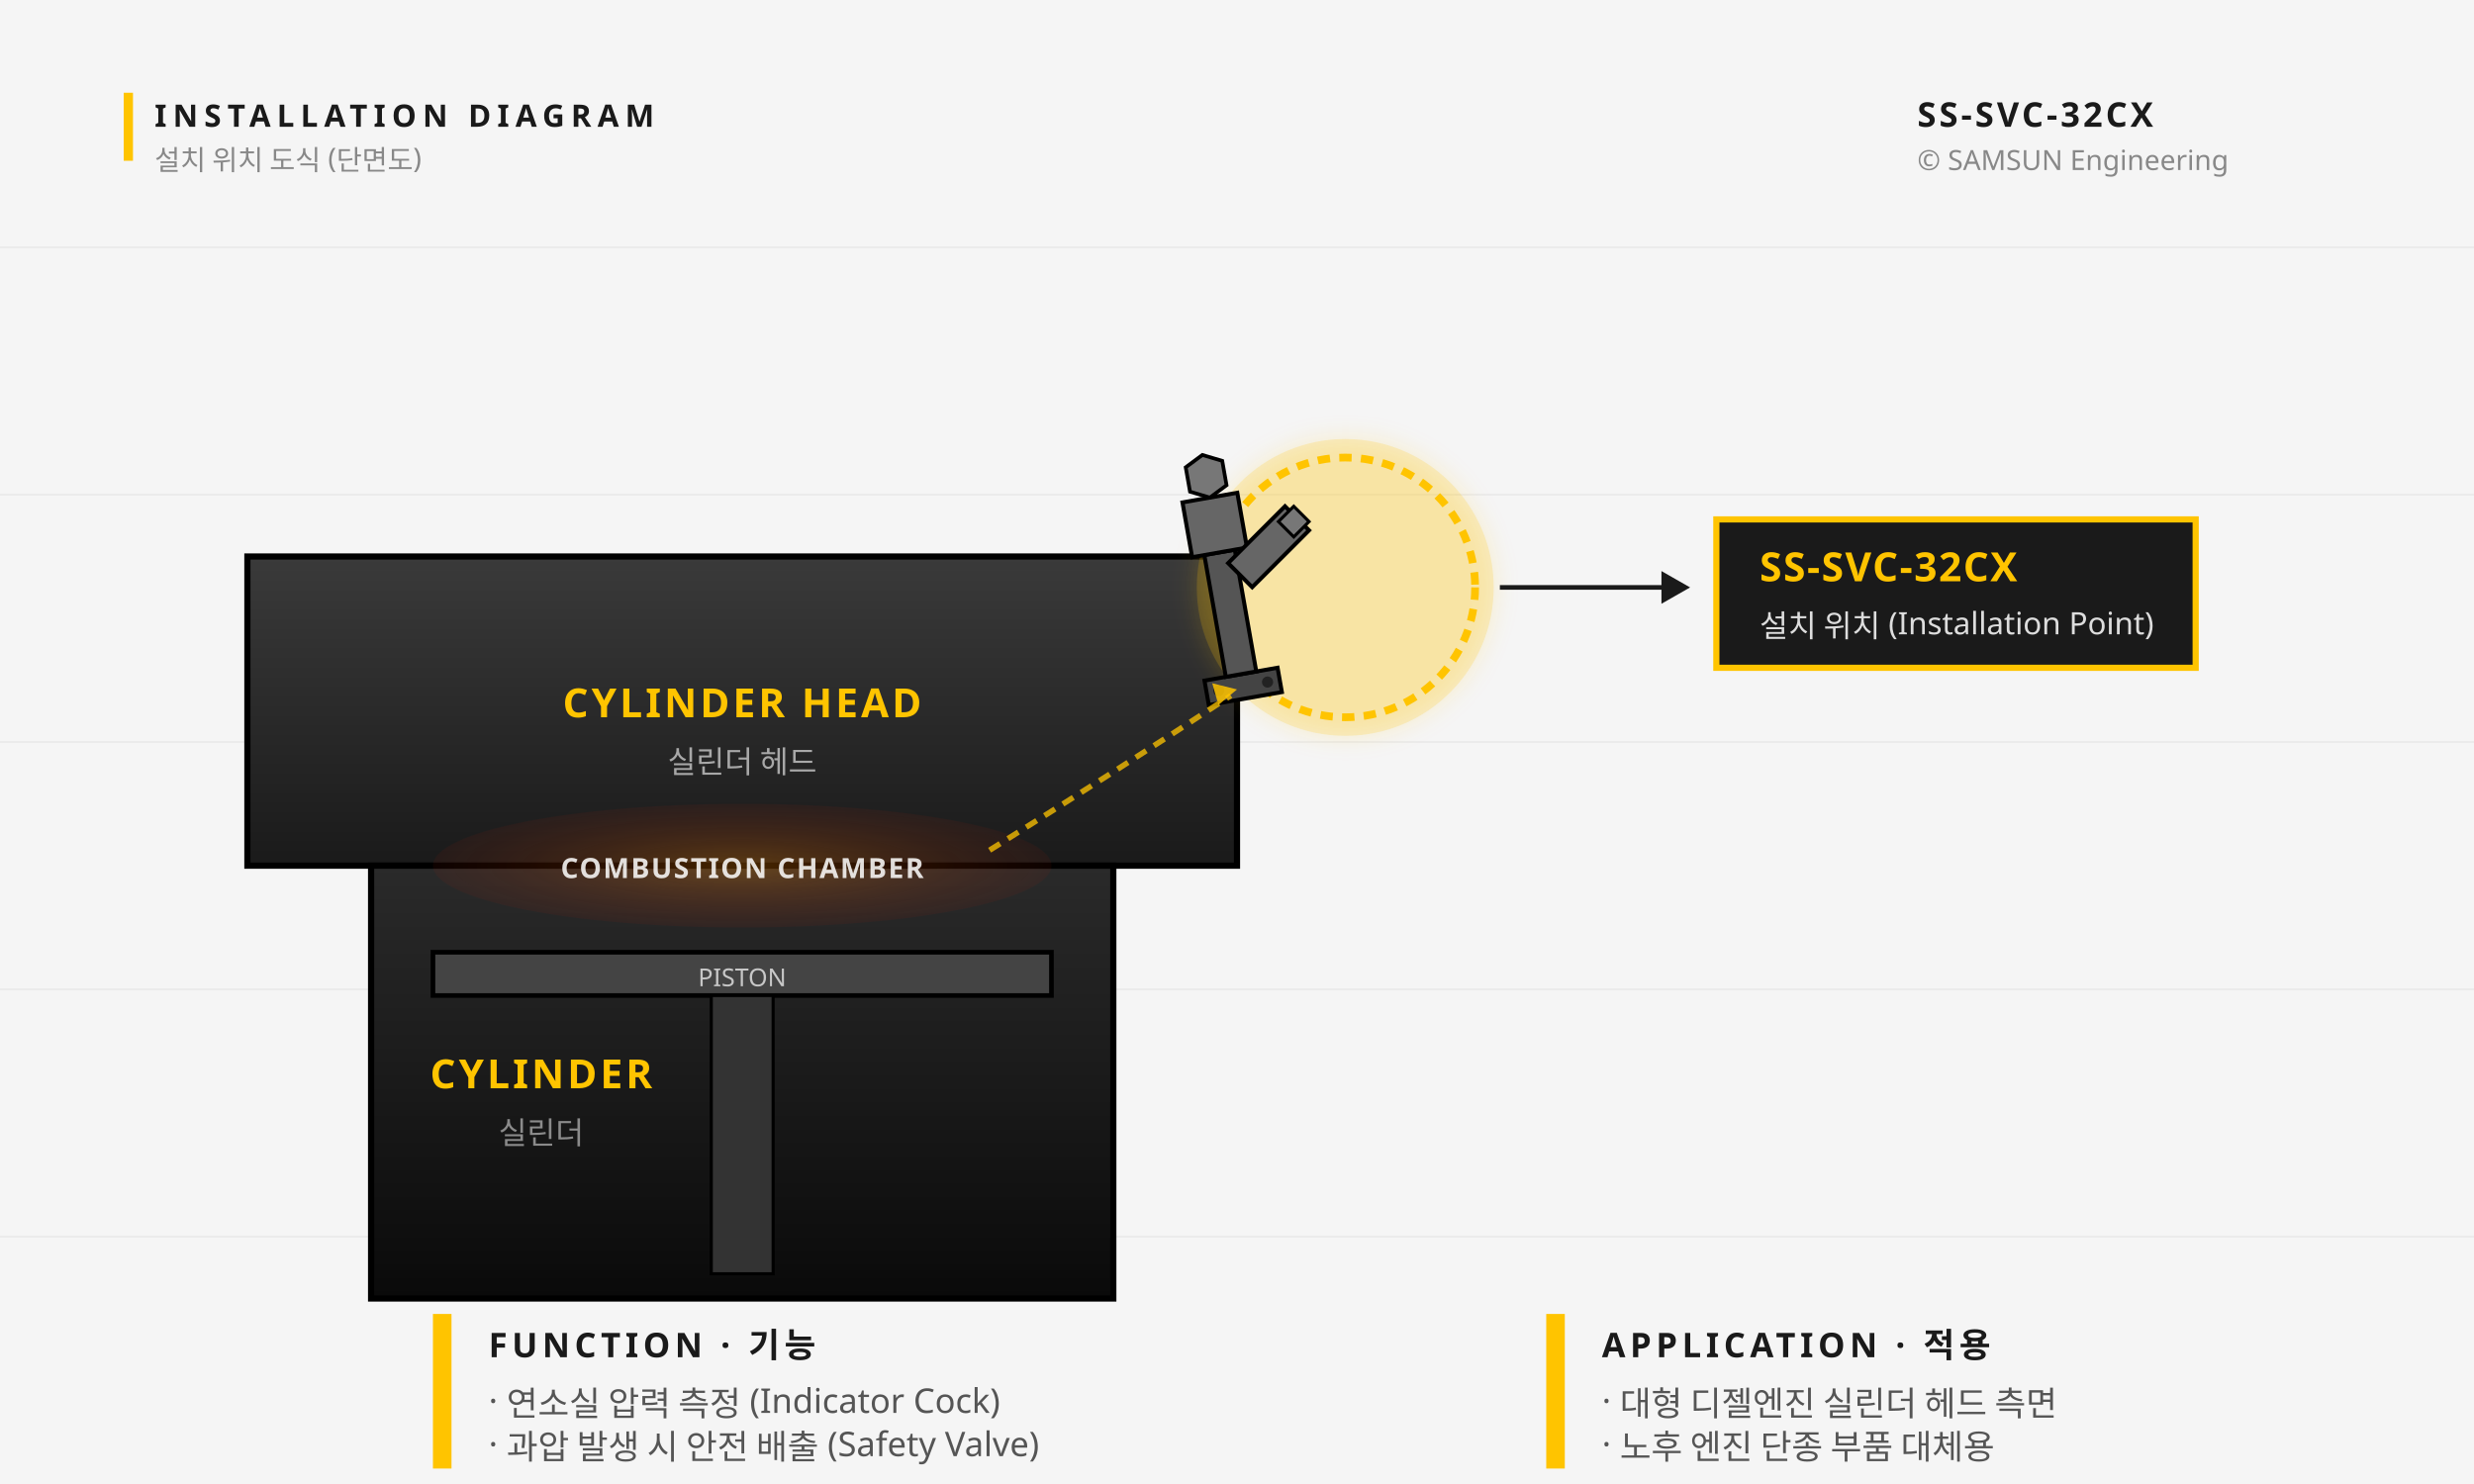
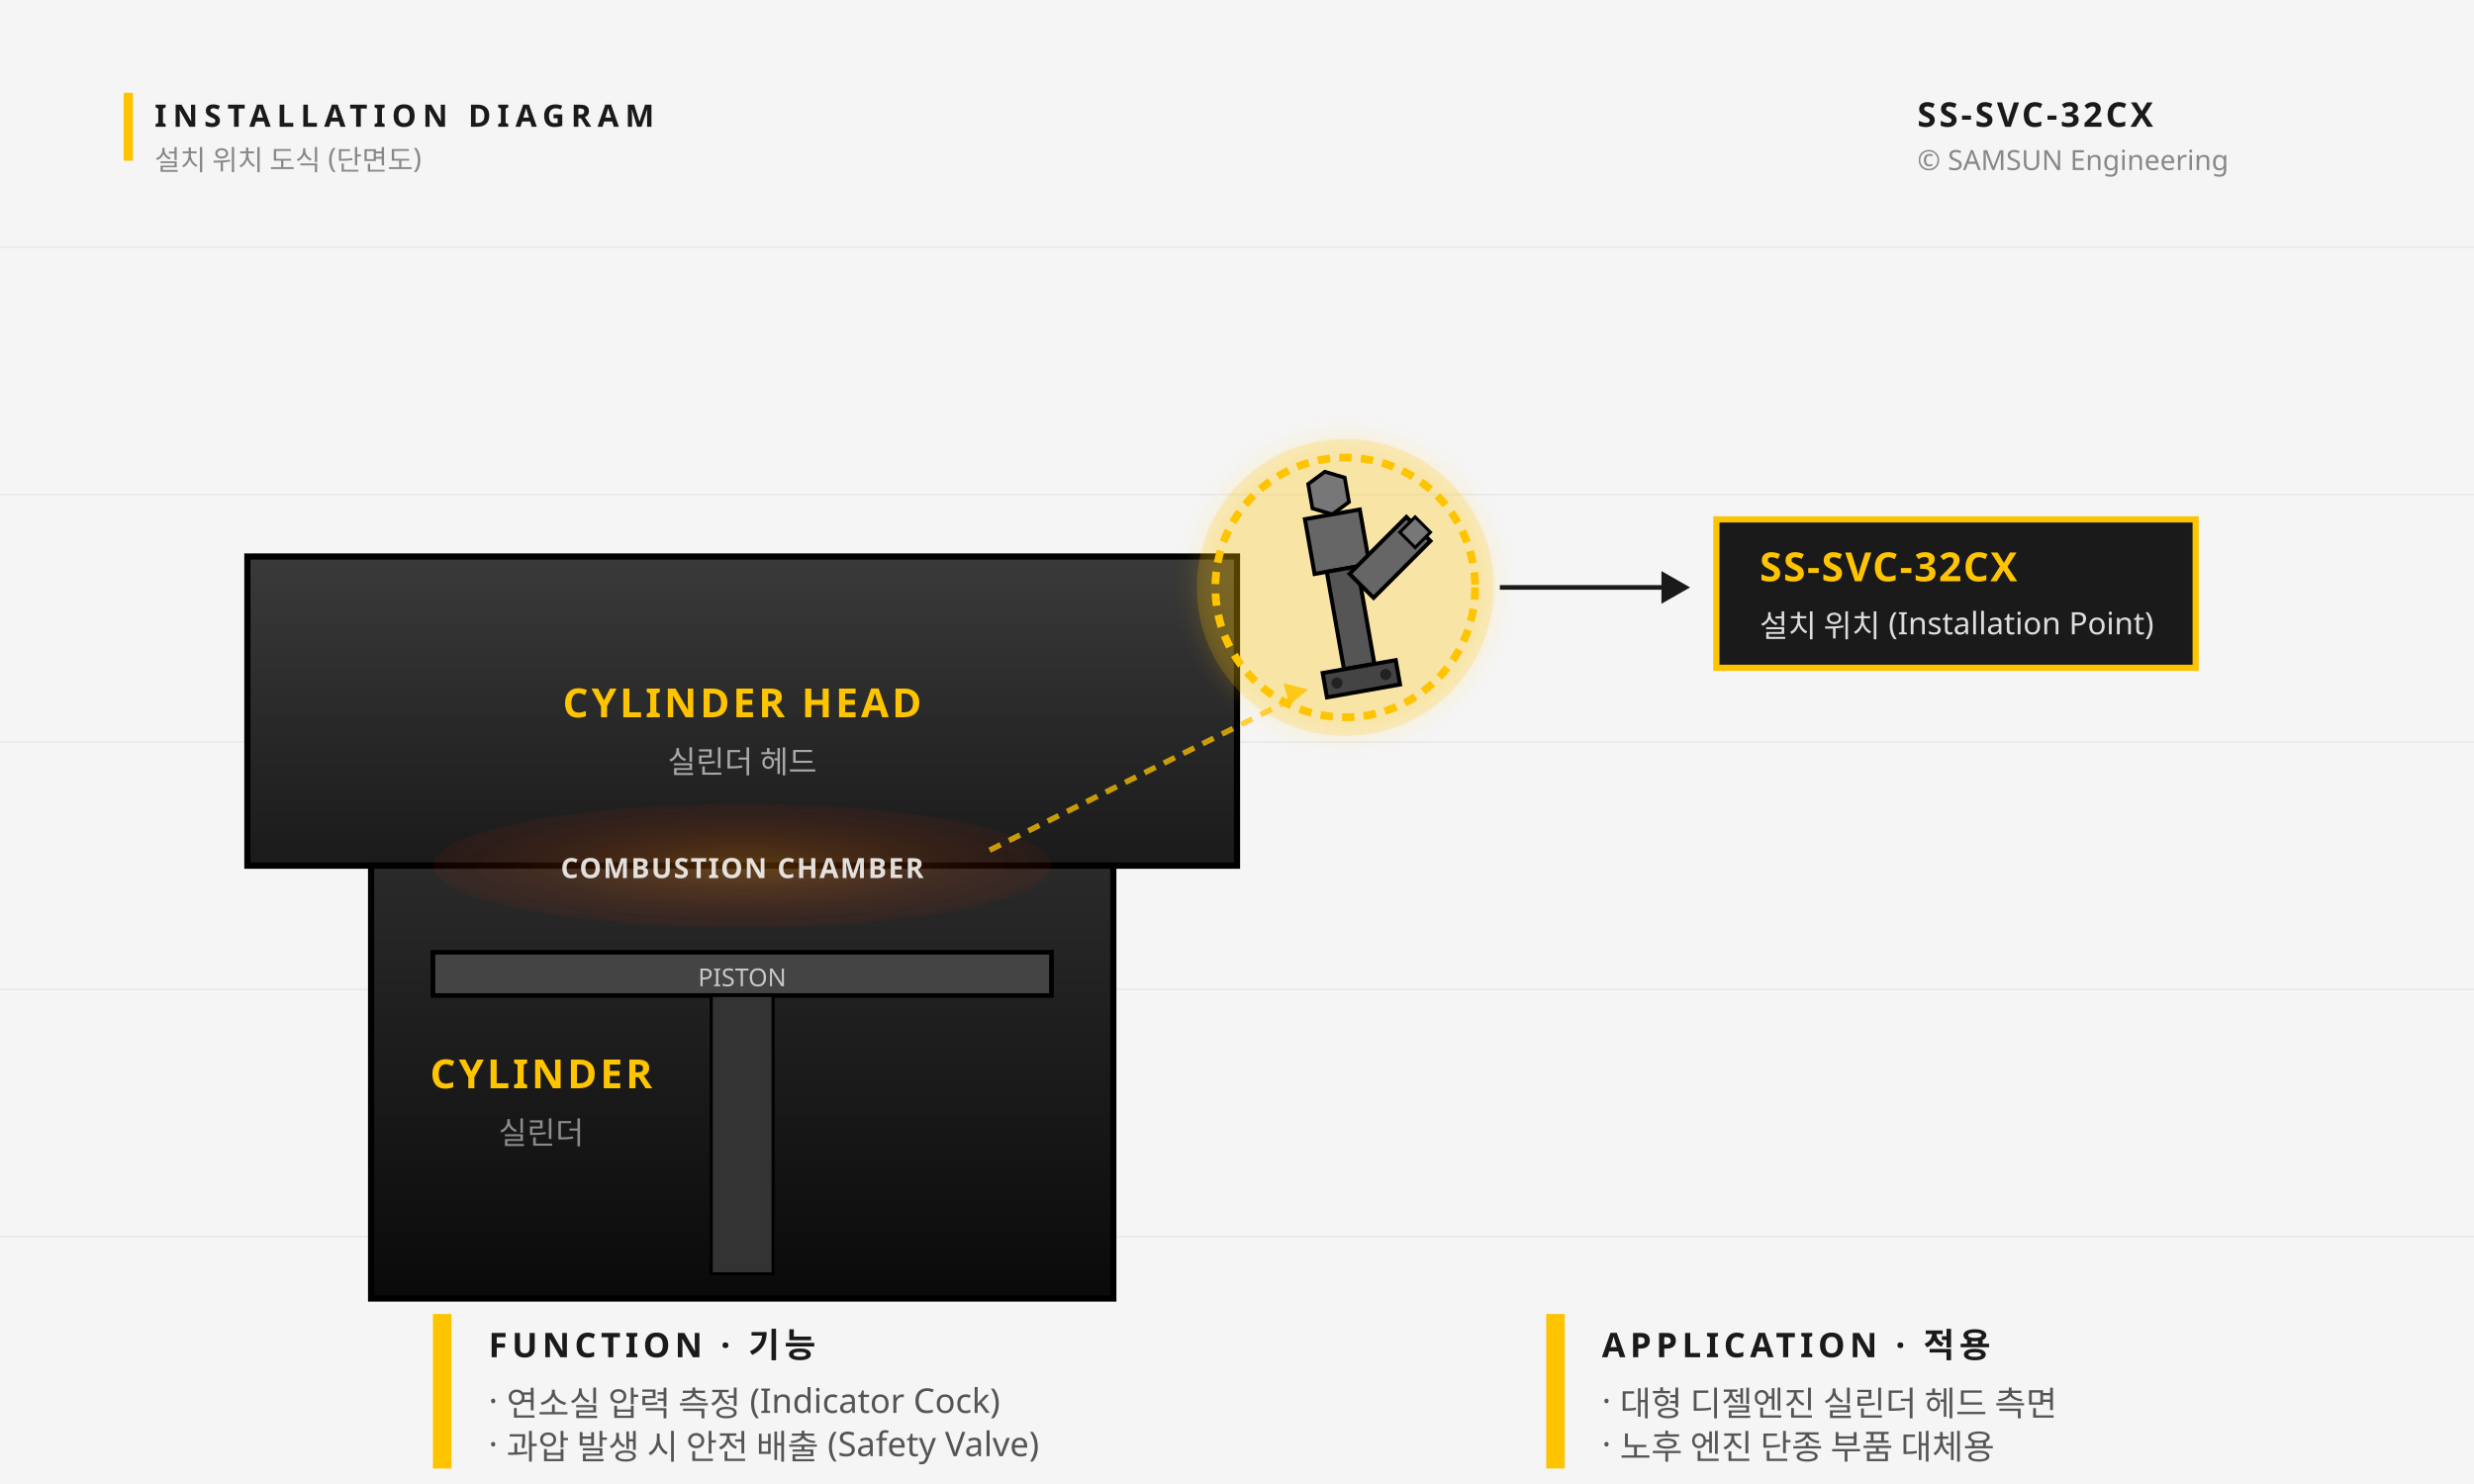
<svg xmlns="http://www.w3.org/2000/svg" viewBox="0 0 800 480" role="img" aria-label="SS-SVC-32CX 설치 위치 도식 — 대형 디젤엔진 실린더 헤드 측면 직접 장착">
  <defs>
    <linearGradient id="headGrad" x1="0%" y1="0%" x2="0%" y2="100%">
      <stop offset="0%" stop-color="#3a3a3a" />
      <stop offset="100%" stop-color="#1a1a1a" />
    </linearGradient>
    <linearGradient id="cylGrad" x1="0%" y1="0%" x2="0%" y2="100%">
      <stop offset="0%" stop-color="#2a2a2a" />
      <stop offset="100%" stop-color="#0a0a0a" />
    </linearGradient>
    <radialGradient id="gasGrad" cx="50%" cy="50%" r="50%">
      <stop offset="0%" stop-color="rgba(255,140,0,0.4)" />
      <stop offset="100%" stop-color="rgba(200,30,0,0.1)" />
    </radialGradient>
    <filter id="glow" x="-50%" y="-50%" width="200%" height="200%">
      <feGaussianBlur stdDeviation="4" result="blur" />
      <feMerge>
        <feMergeNode in="blur" />
        <feMergeNode in="SourceGraphic" />
      </feMerge>
    </filter>
  </defs>
  <rect width="800" height="480" fill="#f5f5f5" />
  <g stroke="#e8e8e8" stroke-width="0.5" fill="none">
    <line x1="0" y1="80" x2="800" y2="80" />
    <line x1="0" y1="160" x2="800" y2="160" />
    <line x1="0" y1="240" x2="800" y2="240" />
    <line x1="0" y1="320" x2="800" y2="320" />
    <line x1="0" y1="400" x2="800" y2="400" />
  </g>
  <g transform="translate(80, 100)">
    <rect x="0" y="80" width="320" height="100" fill="url(#headGrad)" stroke="#000" stroke-width="2" />
    <text x="160" y="132" text-anchor="middle" fill="#ffc400" font-size="13" font-weight="700" font-family="Pretendard, sans-serif" letter-spacing="1">
      CYLINDER HEAD
    </text>
    <text x="160" y="150" text-anchor="middle" fill="rgba(255,255,255,0.6)" font-size="10" font-family="Pretendard, sans-serif">
      실린더 헤드
    </text>
    <rect x="40" y="180" width="240" height="140" fill="url(#cylGrad)" stroke="#000" stroke-width="2" />
    <text x="95" y="252" text-anchor="middle" fill="#ffc400" font-size="13" font-weight="700" font-family="Pretendard, sans-serif" letter-spacing="1">
      CYLINDER
    </text>
    <text x="95" y="270" text-anchor="middle" fill="rgba(255,255,255,0.5)" font-size="10" font-family="Pretendard, sans-serif">
      실린더
    </text>
    <ellipse cx="160" cy="180" rx="100" ry="20" fill="url(#gasGrad)" opacity="0.7" />
    <text x="160" y="184" text-anchor="middle" fill="rgba(255,255,255,0.85)" font-size="9" font-weight="600" font-family="Pretendard, sans-serif" letter-spacing="0.5">
      COMBUSTION CHAMBER
    </text>
    <rect x="60" y="208" width="200" height="14" fill="#444" stroke="#000" stroke-width="1.5" />
    <text x="160" y="219" text-anchor="middle" fill="rgba(255,255,255,0.7)" font-size="8" font-family="Pretendard, sans-serif">
      PISTON
    </text>
    <rect x="150" y="222" width="20" height="90" fill="#333" stroke="#000" stroke-width="1" />
    <circle cx="355" cy="90" r="48" fill="rgba(255,196,0,0.18)" filter="url(#glow)" />
    <circle cx="355" cy="90" r="42" fill="none" stroke="#ffc400" stroke-width="2.5" stroke-dasharray="4 3" />
-     <g transform="rotate(-10, 322, 122)">
-       <rect x="310" y="118" width="24" height="8" fill="#444" stroke="#000" stroke-width="1.3" />
-       <circle cx="314" cy="122" r="1.8" fill="#222" />
-       <circle cx="330" cy="122" r="1.8" fill="#222" />
-       <rect x="317" y="78" width="10" height="40" fill="#555" stroke="#000" stroke-width="1.3" />
-       <rect x="313" y="60" width="18" height="18" fill="#666" stroke="#000" stroke-width="1.3" />
-       <polygon points="322,46 328,49 328,57 322,60 316,57 316,49" fill="#777" stroke="#000" stroke-width="1.2" />
-       <g transform="rotate(-35, 327, 86)">
-         <rect x="327" y="81" width="26" height="11" fill="#666" stroke="#000" stroke-width="1.3" />
-         <rect x="348" y="83" width="7" height="7" fill="#777" stroke="#000" stroke-width="1" />
+     <g transform="rotate(-10, 355, 90)">
+       <polygon points="355,52 361,55 361,63 355,66 349,63 349,55" fill="#777" stroke="#000" stroke-width="1.2" />
+       <rect x="346" y="66" width="18" height="18" fill="#666" stroke="#000" stroke-width="1.3" />
+       <rect x="350" y="84" width="10" height="32" fill="#555" stroke="#000" stroke-width="1.3" />
+       <rect x="343" y="116" width="24" height="8" fill="#444" stroke="#000" stroke-width="1.3" />
+       <circle cx="347" cy="120" r="1.8" fill="#222" />
+       <circle cx="363" cy="120" r="1.8" fill="#222" />
+       <g transform="rotate(-35, 360, 90)">
+         <rect x="360" y="85" width="26" height="11" fill="#666" stroke="#000" stroke-width="1.3" />
+         <rect x="381" y="87" width="7" height="7" fill="#777" stroke="#000" stroke-width="1" />
      </g>
    </g>
    <g stroke="#1a1a1a" stroke-width="1.5" fill="none">
      <line x1="405" y1="90" x2="465" y2="90" stroke-dasharray="0" />
      <polygon points="465,90 458,86 458,94" fill="#1a1a1a" />
    </g>
    <g transform="translate(475, 68)">
      <rect x="0" y="0" width="155" height="48" fill="#1a1a1a" stroke="#ffc400" stroke-width="2" />
      <text x="14" y="20" fill="#ffc400" font-size="13" font-weight="800" font-family="Pretendard, sans-serif" letter-spacing="0.5">
        SS-SVC-32CX
      </text>
      <text x="14" y="38" fill="rgba(255,255,255,0.85)" font-size="10" font-weight="500" font-family="Pretendard, sans-serif">
        설치 위치 (Installation Point)
      </text>
    </g>
    <g stroke="#ffc400" stroke-width="1.8" fill="none" stroke-dasharray="4 3" opacity="0.75">
-       <path d="M 240 175 Q 280 150, 318 125" />
+       <path d="M 240 175 Q 290 150, 340 125" />
    </g>
-     <polygon points="320,123 312,121 314,128" fill="#ffc400" opacity="0.85" />
+     <polygon points="343,123 335,121 337,128" fill="#ffc400" opacity="0.85" />
  </g>
  <g transform="translate(140, 425)">
    <g>
      <rect x="0" y="0" width="6" height="50" fill="#ffc400" />
      <text x="18" y="14" fill="#1a1a1a" font-size="11" font-weight="800" font-family="Pretendard, sans-serif" letter-spacing="1.5">
        FUNCTION · 기능
      </text>
      <text x="18" y="32" fill="#555" font-size="11" font-family="Pretendard, sans-serif">
        · 연소실 압력 측정 (Indicator Cock)
      </text>
      <text x="18" y="46" fill="#555" font-size="11" font-family="Pretendard, sans-serif">
        · 과압 발생 시 안전 배출 (Safety Valve)
      </text>
    </g>
    <g transform="translate(360, 0)">
      <rect x="0" y="0" width="6" height="50" fill="#ffc400" />
      <text x="18" y="14" fill="#1a1a1a" font-size="11" font-weight="800" font-family="Pretendard, sans-serif" letter-spacing="1.5">
        APPLICATION · 적용
      </text>
      <text x="18" y="32" fill="#555" font-size="11" font-family="Pretendard, sans-serif">
        · 대형 디젤엔진 실린더 헤드 측면
      </text>
      <text x="18" y="46" fill="#555" font-size="11" font-family="Pretendard, sans-serif">
        · 노후 엔진 단종 부품 대체용
      </text>
    </g>
  </g>
  <g transform="translate(40, 30)">
    <rect x="0" y="0" width="3" height="22" fill="#ffc400" />
    <text x="10" y="11" fill="#1a1a1a" font-size="10" font-weight="800" font-family="Pretendard, sans-serif" letter-spacing="2">
      INSTALLATION DIAGRAM
    </text>
    <text x="10" y="25" fill="#888" font-size="9" font-family="Pretendard, sans-serif">
      설치 위치 도식 (단면도)
    </text>
  </g>
  <g transform="translate(620, 30)">
    <text x="0" y="11" fill="#1a1a1a" font-size="11" font-weight="800" font-family="Pretendard, sans-serif" letter-spacing="1">
      SS-SVC-32CX
    </text>
    <text x="0" y="25" fill="#888" font-size="9" font-family="Pretendard, sans-serif">
      © SAMSUN Engineering
    </text>
  </g>
</svg>
